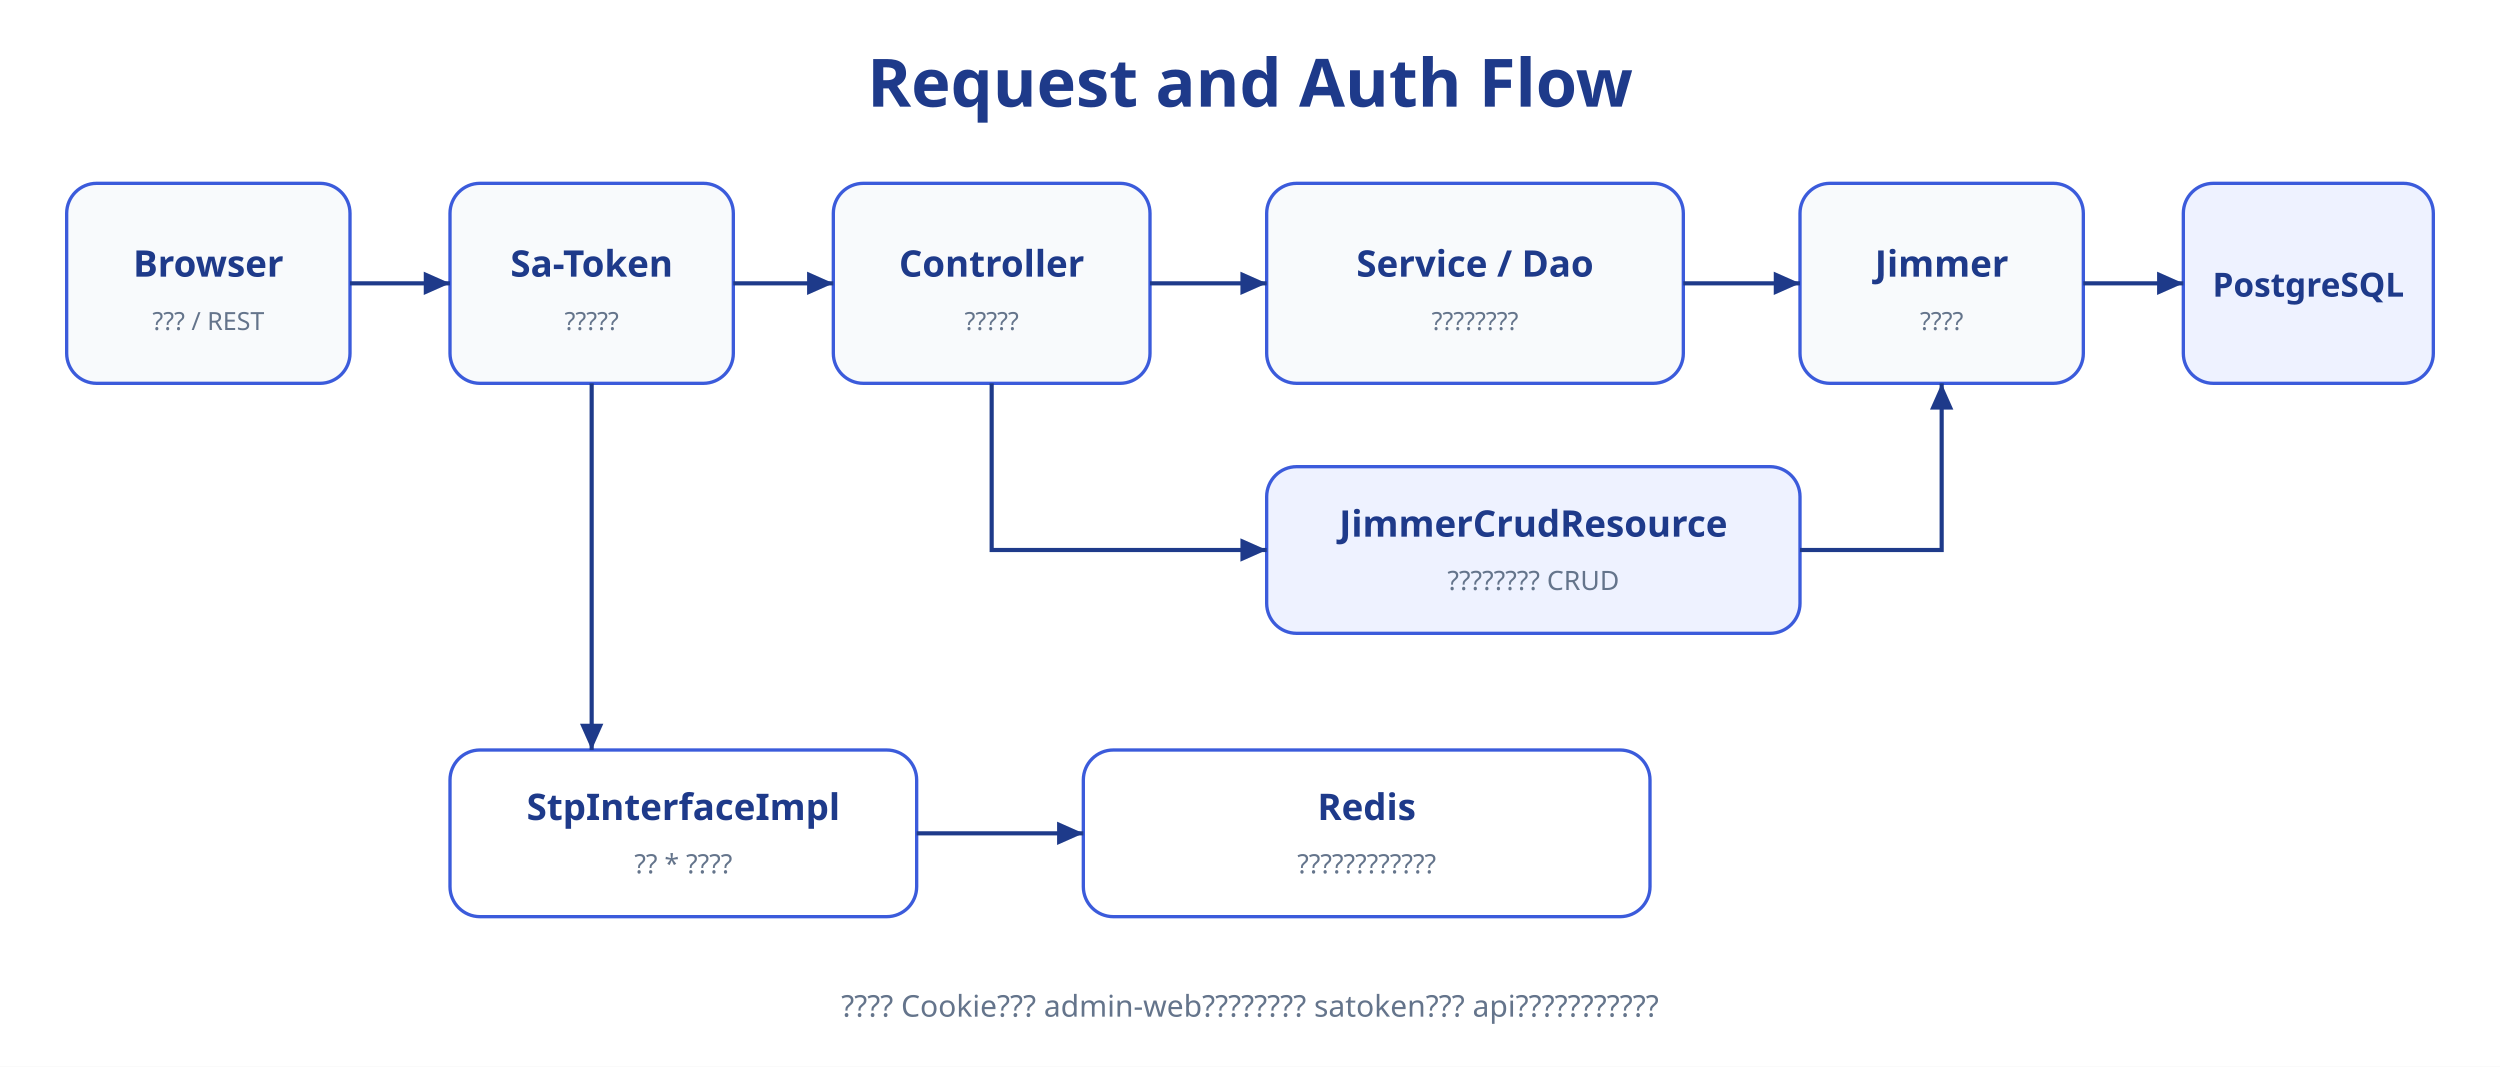
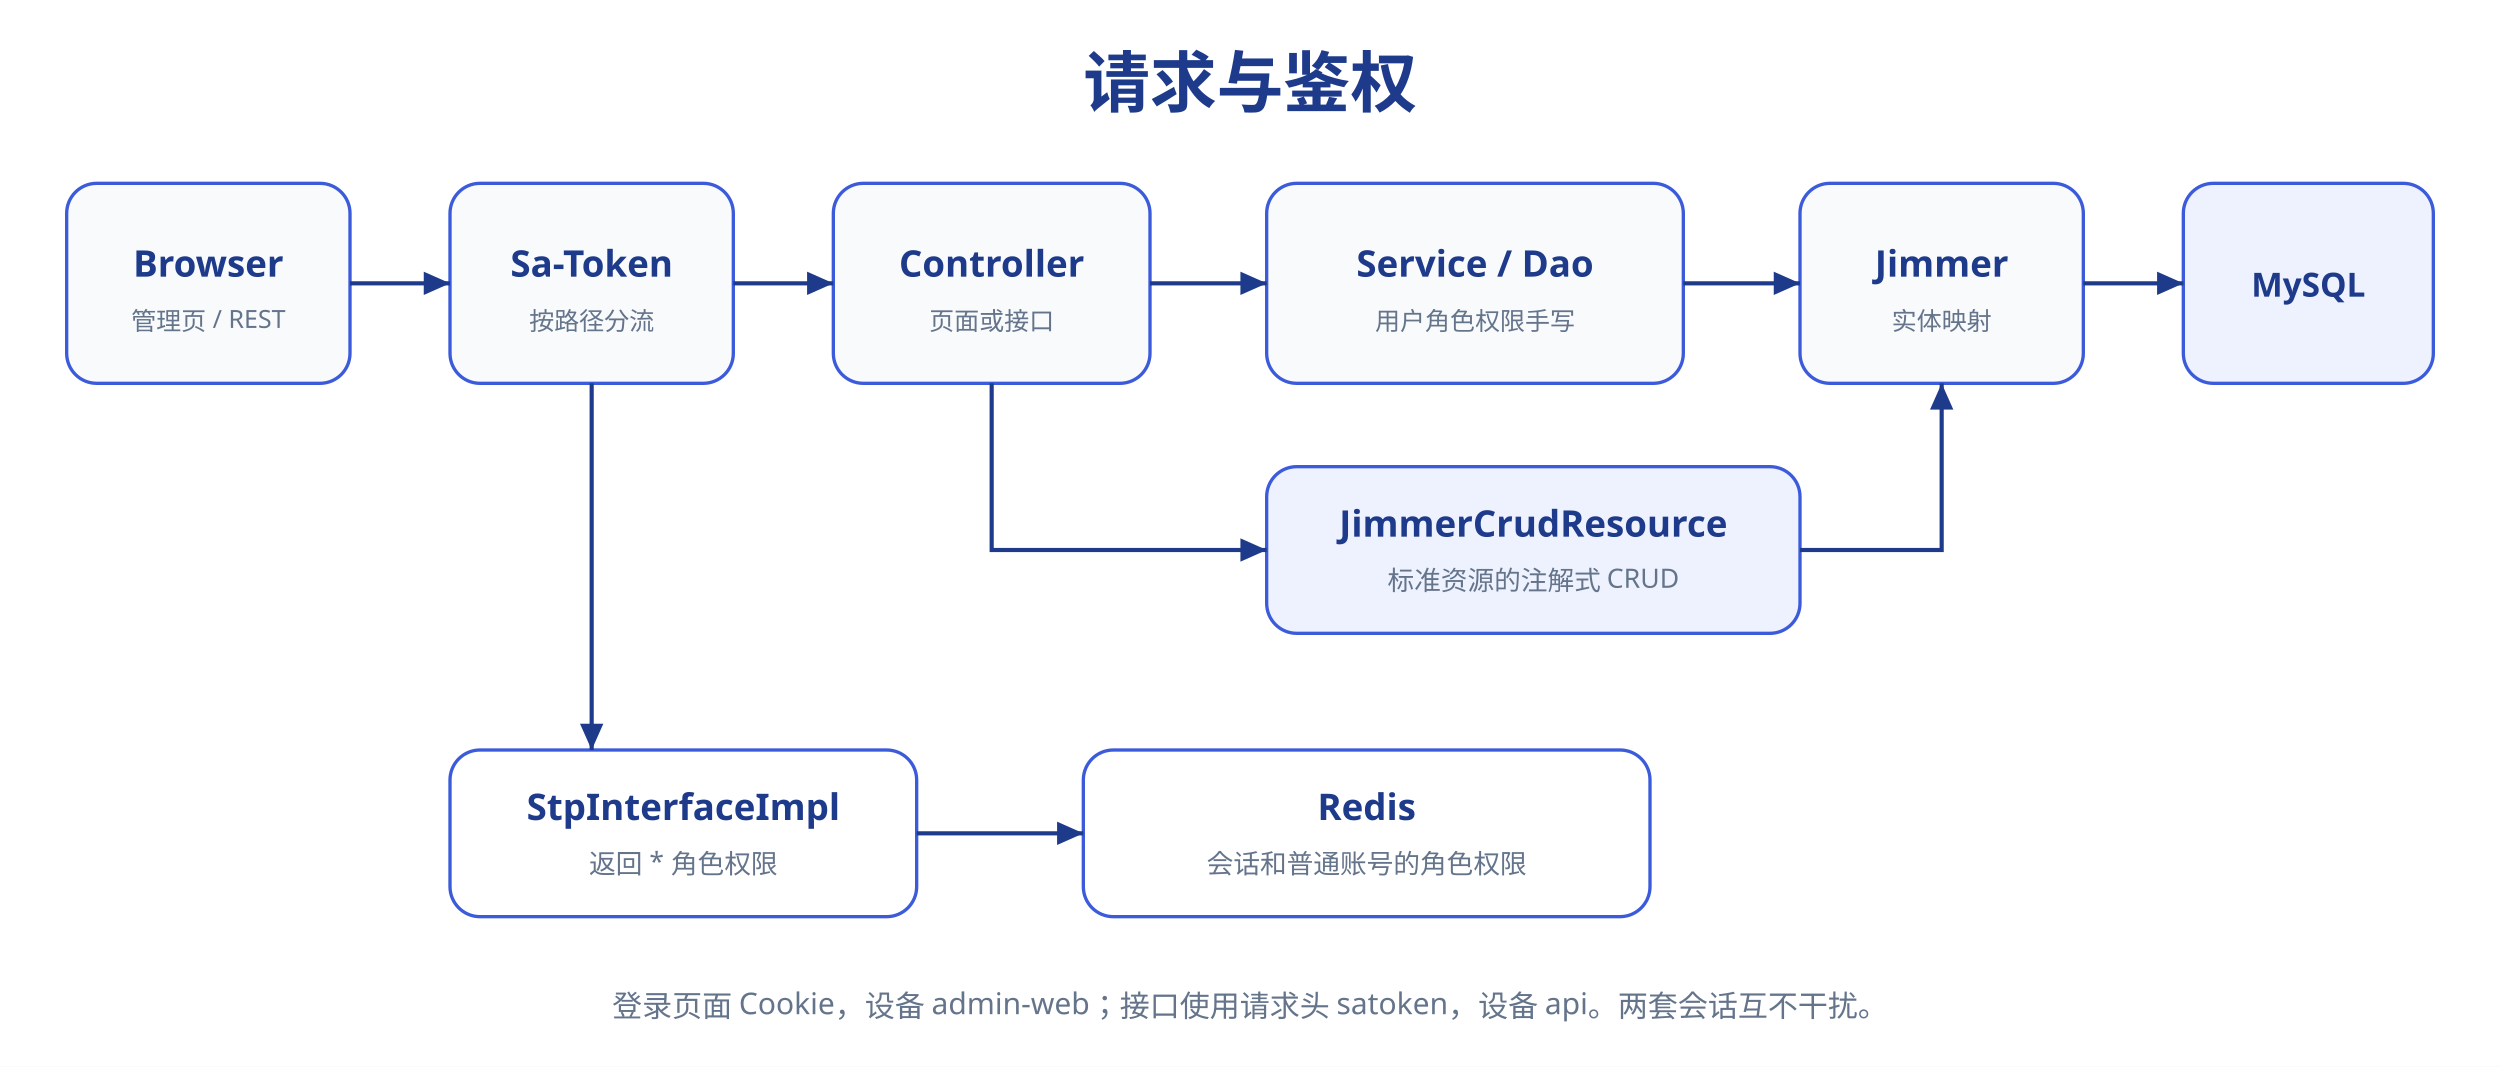
- <svg xmlns="http://www.w3.org/2000/svg" width="1500" height="640" viewBox="0 0 1500 640" role="img" aria-label="?????">
+ <svg xmlns="http://www.w3.org/2000/svg" width="1500" height="640" viewBox="0 0 1500 640" role="img" aria-label="请求与鉴权">
  <rect width="1500" height="640" fill="#FFFFFF" />
-   <text x="750" y="64" text-anchor="middle" font-family="Microsoft YaHei, PingFang SC, Noto Sans SC, sans-serif" font-size="40" font-weight="700" fill="#1E3A8A">Request and Auth Flow</text>
+   <text x="750" y="64" text-anchor="middle" font-family="Microsoft YaHei, PingFang SC, Noto Sans SC, sans-serif" font-size="40" font-weight="700" fill="#1E3A8A">请求与鉴权</text>
  <defs>
    <marker id="arr" viewBox="0 0 10 10" refX="9" refY="5" markerWidth="7" markerHeight="7" orient="auto-start-reverse">
      <path d="M 0 1 L 9 5 L 0 9" fill="#1E3A8A" />
    </marker>
  </defs>
  <g font-family="Microsoft YaHei, PingFang SC, Noto Sans SC, sans-serif" text-anchor="middle">
    <rect x="40" y="110" width="170" height="120" rx="18" fill="#F8FAFC" stroke="#3B5BDB" stroke-width="2" />
    <text x="125" y="166" font-size="22" font-weight="700" fill="#1E3A8A">Browser</text>
-     <text x="125" y="198" font-size="15" fill="#64748B">??? / REST</text>
+     <text x="125" y="198" font-size="15" fill="#64748B">管理页 / REST</text>
    <rect x="270" y="110" width="170" height="120" rx="18" fill="#F8FAFC" stroke="#3B5BDB" stroke-width="2" />
    <text x="355" y="166" font-size="22" font-weight="700" fill="#1E3A8A">Sa-Token</text>
-     <text x="355" y="198" font-size="15" fill="#64748B">?????</text>
+     <text x="355" y="198" font-size="15" fill="#64748B">按路径分流</text>
    <rect x="500" y="110" width="190" height="120" rx="18" fill="#F8FAFC" stroke="#3B5BDB" stroke-width="2" />
    <text x="595" y="166" font-size="22" font-weight="700" fill="#1E3A8A">Controller</text>
-     <text x="595" y="198" font-size="15" fill="#64748B">?????</text>
+     <text x="595" y="198" font-size="15" fill="#64748B">页面或接口</text>
    <rect x="760" y="110" width="250" height="120" rx="18" fill="#F8FAFC" stroke="#3B5BDB" stroke-width="2" />
    <text x="885" y="166" font-size="22" font-weight="700" fill="#1E3A8A">Service / Dao</text>
-     <text x="885" y="198" font-size="15" fill="#64748B">????????</text>
+     <text x="885" y="198" font-size="15" fill="#64748B">用户角色权限手写</text>
    <rect x="1080" y="110" width="170" height="120" rx="18" fill="#F8FAFC" stroke="#3B5BDB" stroke-width="2" />
    <text x="1165" y="166" font-size="22" font-weight="700" fill="#1E3A8A">Jimmer</text>
-     <text x="1165" y="198" font-size="15" fill="#64748B">????</text>
+     <text x="1165" y="198" font-size="15" fill="#64748B">实体映射</text>
    <rect x="1310" y="110" width="150" height="120" rx="18" fill="#EEF2FF" stroke="#3B5BDB" stroke-width="2" />
-     <text x="1385" y="178" font-size="20" font-weight="700" fill="#1E3A8A">PostgreSQL</text>
+     <text x="1385" y="178" font-size="20" font-weight="700" fill="#1E3A8A">MySQL</text>
  </g>
  <g fill="none" stroke="#1E3A8A" stroke-width="2.5" marker-end="url(#arr)">
    <path d="M210 170 H270" />
    <path d="M440 170 H500" />
    <path d="M690 170 H760" />
    <path d="M1010 170 H1080" />
    <path d="M1250 170 H1310" />
  </g>
  <rect x="760" y="280" width="320" height="100" rx="18" fill="#EEF2FF" stroke="#3B5BDB" stroke-width="2" />
  <text x="920" y="322" text-anchor="middle" font-family="Microsoft YaHei, PingFang SC, Noto Sans SC, sans-serif" font-size="22" font-weight="700" fill="#1E3A8A">JimmerCrudResource</text>
-   <text x="920" y="354" text-anchor="middle" font-family="Microsoft YaHei, PingFang SC, Noto Sans SC, sans-serif" font-size="16" fill="#64748B">???????? CRUD</text>
+   <text x="920" y="354" text-anchor="middle" font-family="Microsoft YaHei, PingFang SC, Noto Sans SC, sans-serif" font-size="16" fill="#64748B">标准资源的注解式 CRUD</text>
  <path d="M595 230 V330 H760" fill="none" stroke="#1E3A8A" stroke-width="2.5" marker-end="url(#arr)" />
  <path d="M1080 330 H1165 V230" fill="none" stroke="#1E3A8A" stroke-width="2.5" marker-end="url(#arr)" />
  <g font-family="Microsoft YaHei, PingFang SC, Noto Sans SC, sans-serif" text-anchor="middle">
    <rect x="270" y="450" width="280" height="100" rx="18" fill="#FFFFFF" stroke="#3B5BDB" stroke-width="2" />
    <text x="410" y="492" font-size="22" font-weight="700" fill="#1E3A8A">StpInterfaceImpl</text>
-     <text x="410" y="524" font-size="16" fill="#64748B">?? * ????</text>
+     <text x="410" y="524" font-size="16" fill="#64748B">返回 * 角色权限</text>
    <rect x="650" y="450" width="340" height="100" rx="18" fill="#FFFFFF" stroke="#3B5BDB" stroke-width="2" />
    <text x="820" y="492" font-size="22" font-weight="700" fill="#1E3A8A">Redis</text>
-     <text x="820" y="524" font-size="16" fill="#64748B">????????????</text>
+     <text x="820" y="524" font-size="16" fill="#64748B">会话和普通账号的角色权限</text>
  </g>
  <path d="M355 230 V450" fill="none" stroke="#1E3A8A" stroke-width="2.5" marker-end="url(#arr)" />
  <path d="M550 500 H650" fill="none" stroke="#1E3A8A" stroke-width="2.5" marker-end="url(#arr)" />
-   <text x="750" y="610" text-anchor="middle" font-family="Microsoft YaHei, PingFang SC, Noto Sans SC, sans-serif" font-size="18" fill="#64748B">???? Cookie??? admin-web???????? satoken??? api???????????</text>
+   <text x="750" y="610" text-anchor="middle" font-family="Microsoft YaHei, PingFang SC, Noto Sans SC, sans-serif" font-size="18" fill="#64748B">登录页面 Cookie，设备 admin-web；接口使用请求头 satoken，设备 api。两套会话互不干扰。</text>
</svg>
